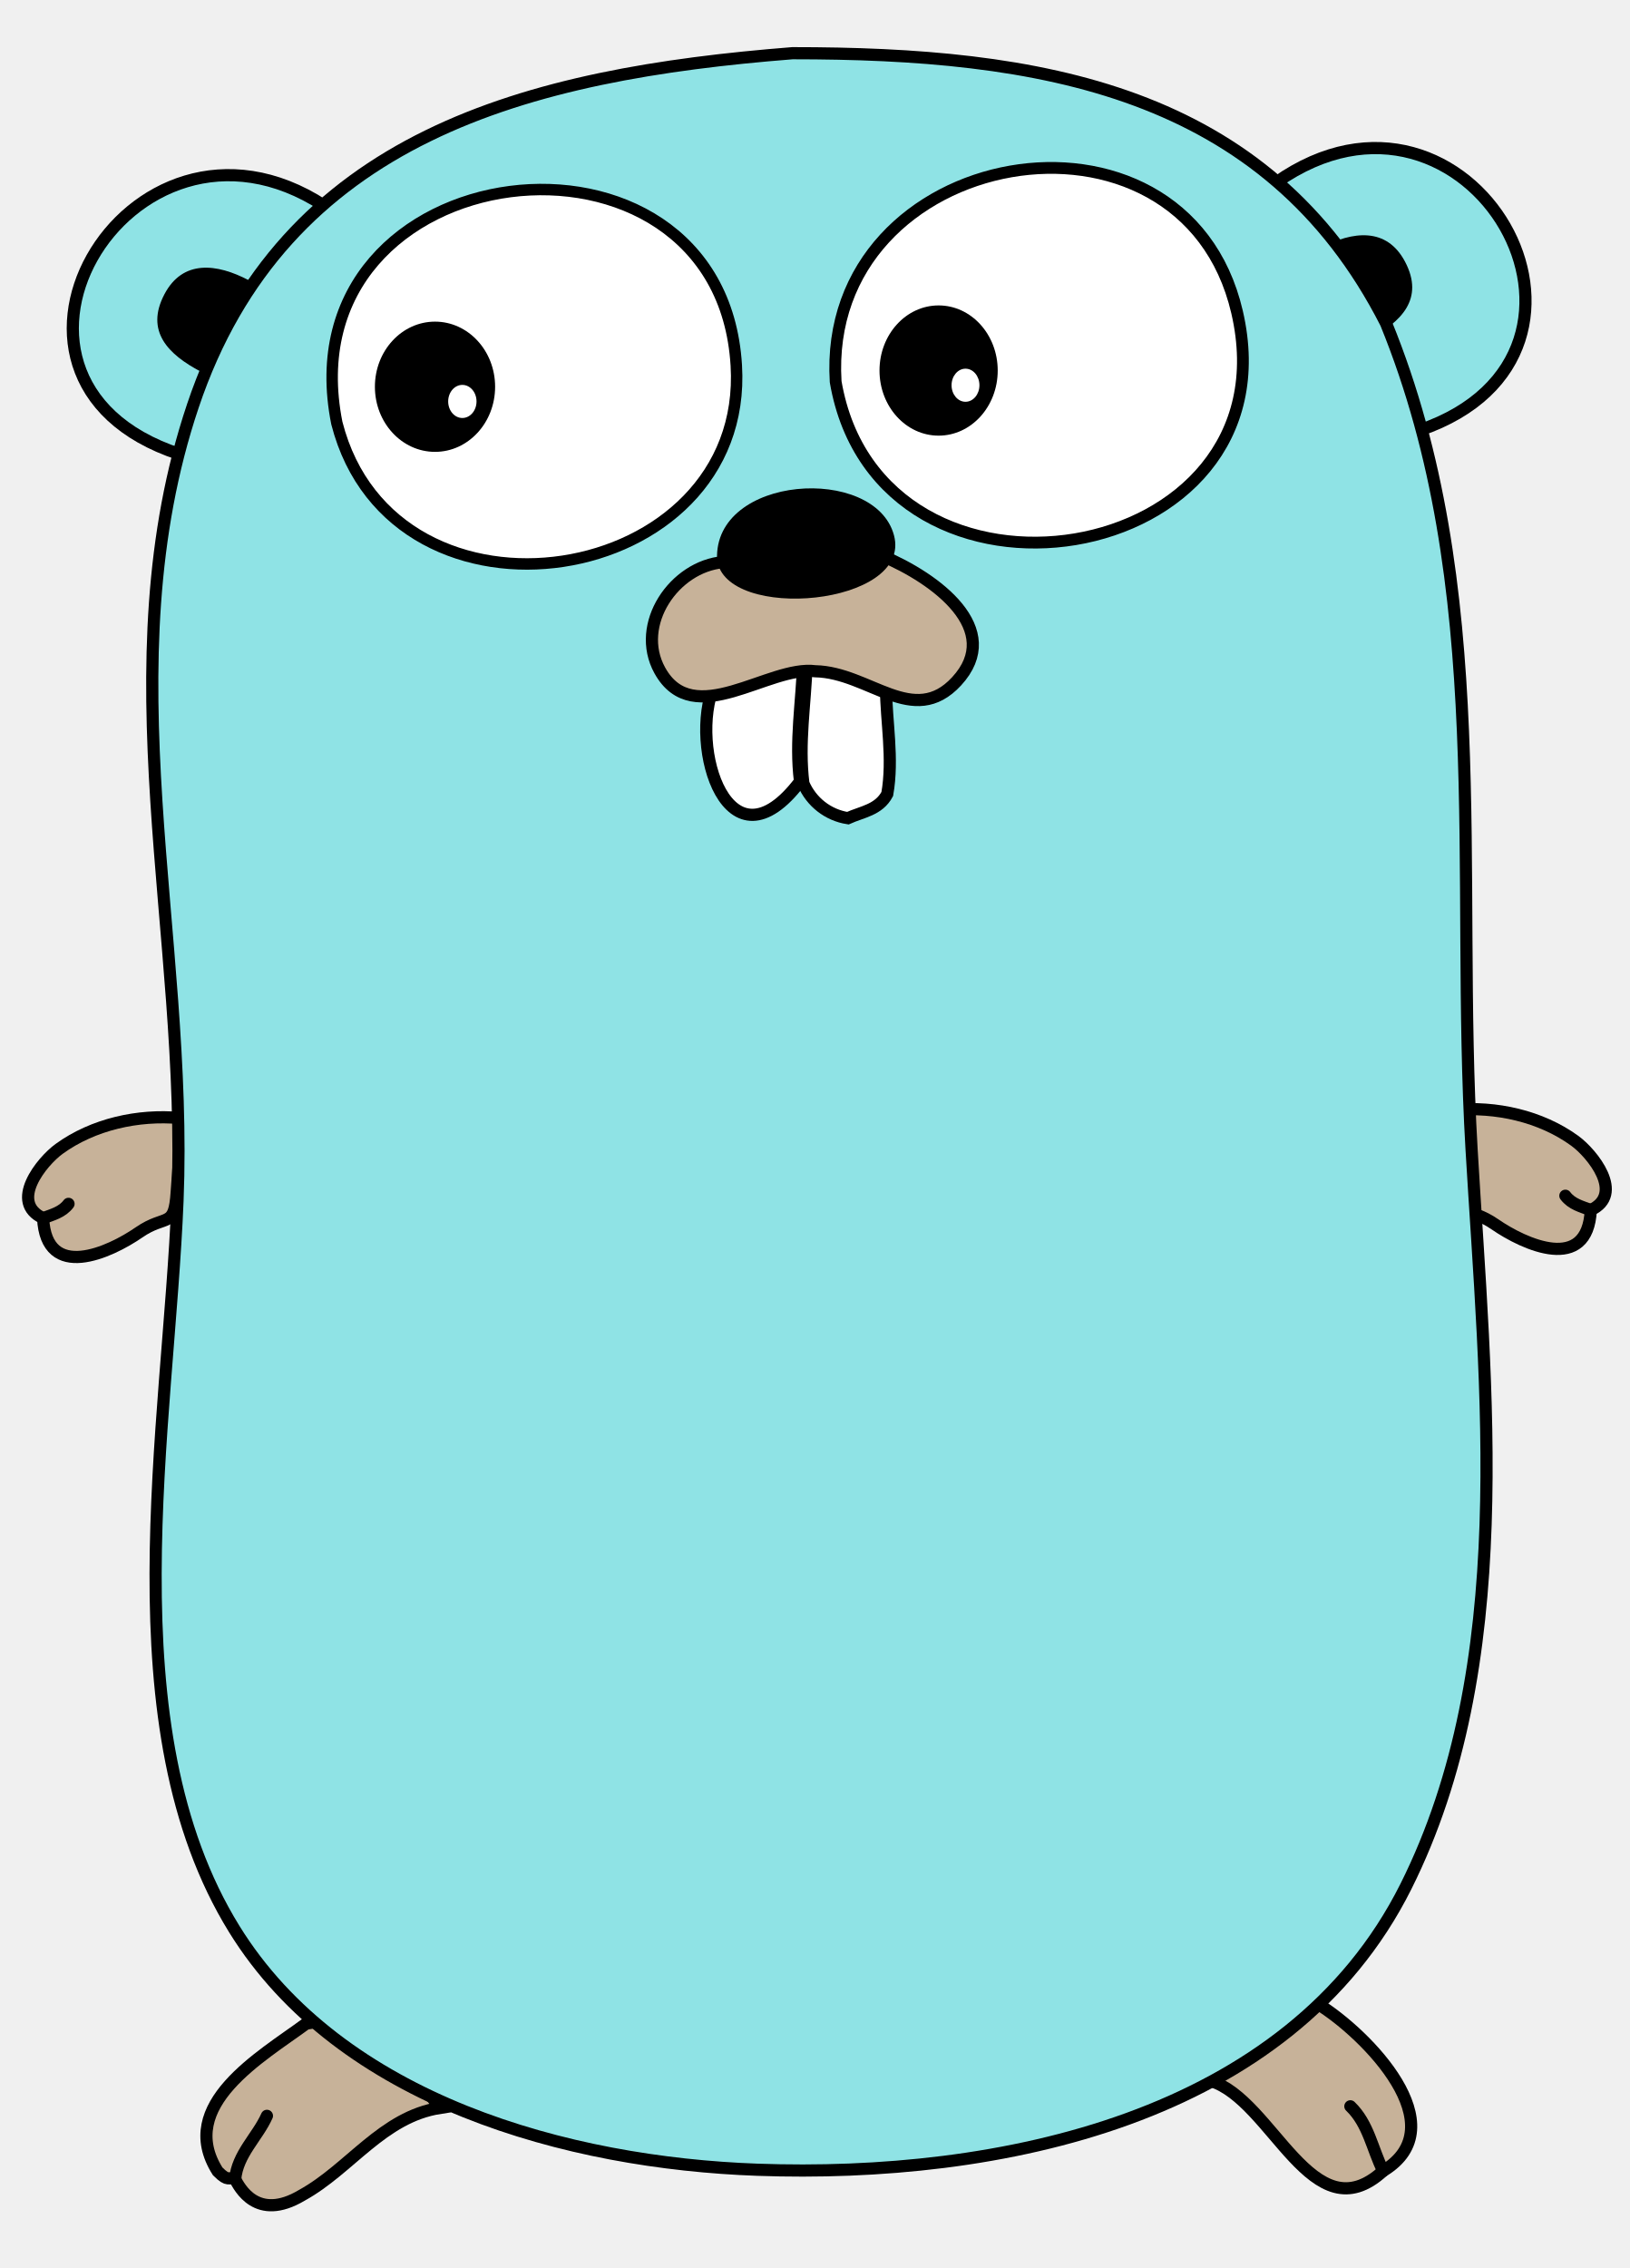
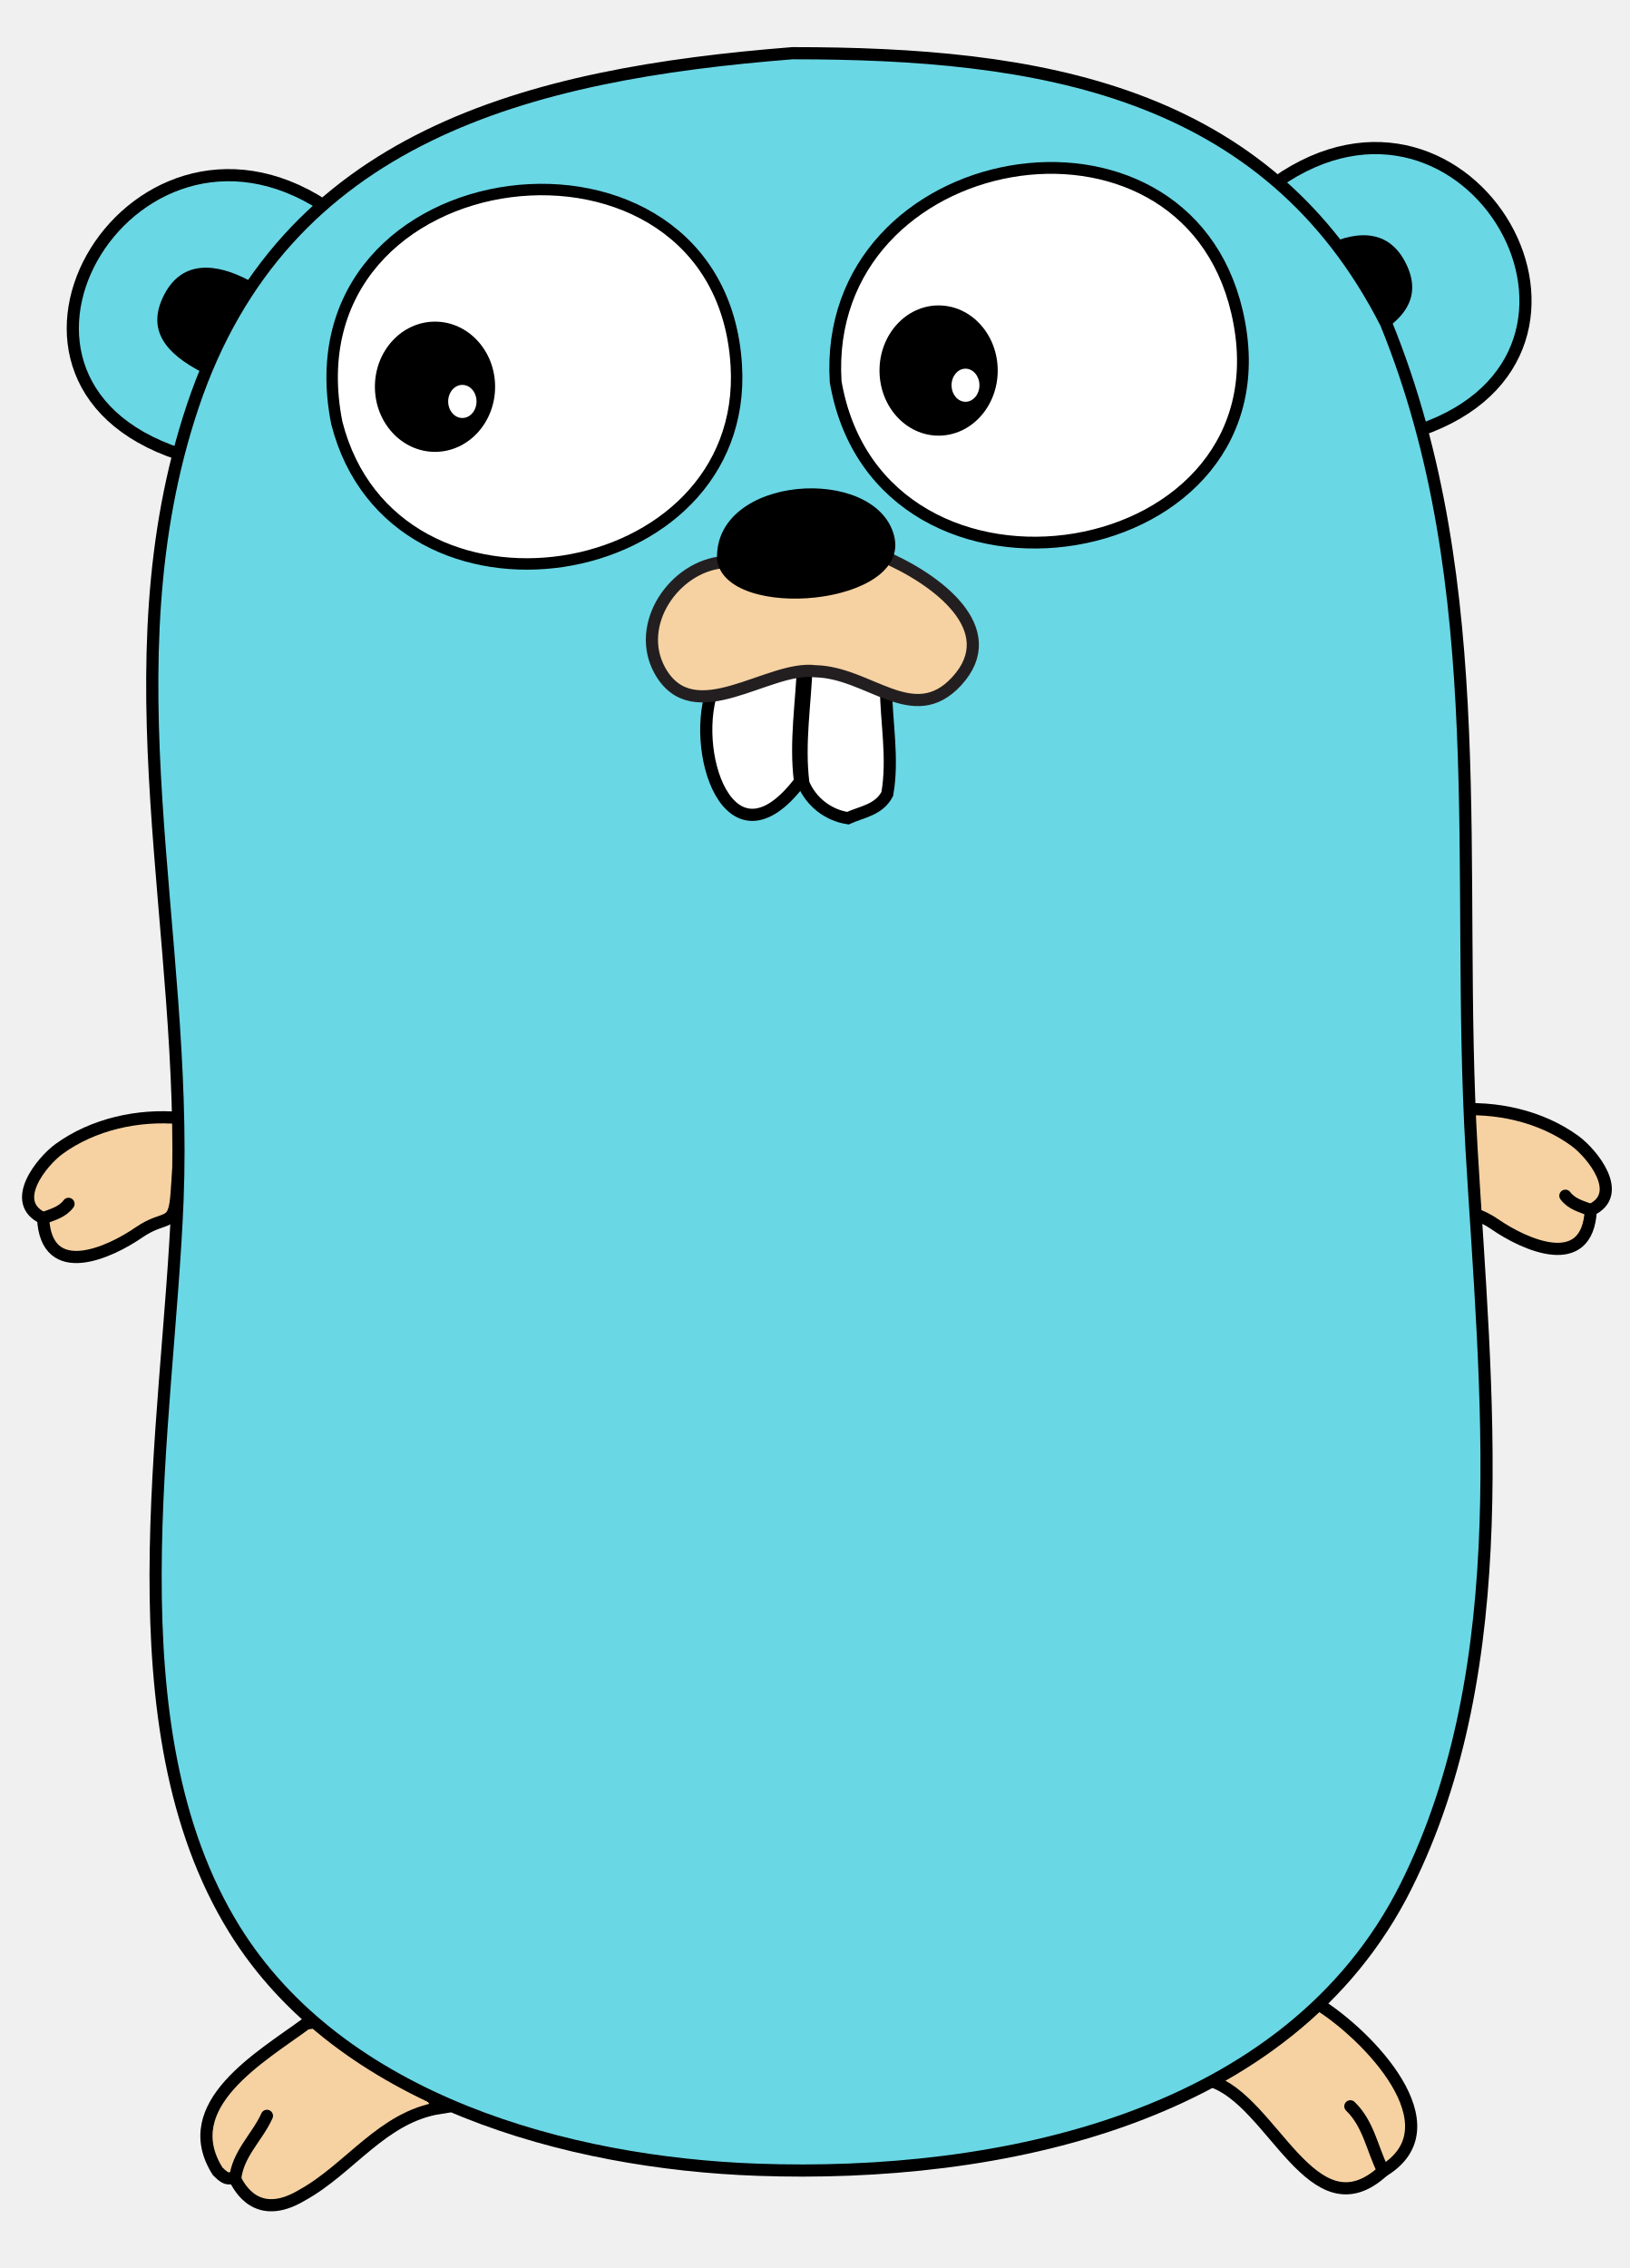
<svg xmlns="http://www.w3.org/2000/svg" version="1.1" id="レイヤー_1" x="0px" y="0px" width="401.98px" height="559.472px" viewBox="0 0 401.98 559.472" enable-background="new 0 0 401.98 559.472" xml:space="preserve">
-   <path fill-rule="evenodd" clip-rule="evenodd" fill="#C7B299" stroke="#000000" stroke-width="3" stroke-linecap="round" d="  M10.634,300.493c0.764,15.751,16.499,8.463,23.626,3.539c6.765-4.675,8.743-0.789,9.337-10.015  c0.389-6.064,1.088-12.128,0.744-18.216c-10.23-0.927-21.357,1.509-29.744,7.602C10.277,286.542,2.177,296.561,10.634,300.493" />
-   <path fill-rule="evenodd" clip-rule="evenodd" fill="#C7B299" stroke="#000000" stroke-width="3" stroke-linecap="round" d="  M10.634,300.493c2.29-0.852,4.717-1.457,6.271-3.528" />
-   <path fill-rule="evenodd" clip-rule="evenodd" fill="#8FE3E5" stroke="#000000" stroke-width="3" stroke-linecap="round" d="  M46.997,112.853C-13.3,95.897,31.536,19.189,79.956,50.74L46.997,112.853z" />
-   <path fill-rule="evenodd" clip-rule="evenodd" fill="#8FE3E5" stroke="#000000" stroke-width="3" stroke-linecap="round" d="  M314.895,44.984c47.727-33.523,90.856,42.111,35.388,61.141L314.895,44.984z" />
-   <path fill-rule="evenodd" clip-rule="evenodd" fill="#C7B299" stroke="#000000" stroke-width="3" stroke-linecap="round" d="  M325.161,494.343c12.123,7.501,34.282,30.182,16.096,41.18c-17.474,15.999-27.254-17.561-42.591-22.211  C305.271,504.342,313.643,496.163,325.161,494.343z" />
+   <path fill-rule="evenodd" clip-rule="evenodd" fill="#F6D2A2" stroke="#000000" stroke-width="3" stroke-linecap="round" d="  M10.634,300.493c0.764,15.751,16.499,8.463,23.626,3.539c6.765-4.675,8.743-0.789,9.337-10.015  c0.389-6.064,1.088-12.128,0.744-18.216c-10.23-0.927-21.357,1.509-29.744,7.602C10.277,286.542,2.177,296.561,10.634,300.493" />
+   <path fill-rule="evenodd" clip-rule="evenodd" fill="#C6B198" stroke="#000000" stroke-width="3" stroke-linecap="round" d="  M10.634,300.493c2.29-0.852,4.717-1.457,6.271-3.528" />
+   <path fill-rule="evenodd" clip-rule="evenodd" fill="#6AD7E5" stroke="#000000" stroke-width="3" stroke-linecap="round" d="  M46.997,112.853C-13.3,95.897,31.536,19.189,79.956,50.74L46.997,112.853z" />
+   <path fill-rule="evenodd" clip-rule="evenodd" fill="#6AD7E5" stroke="#000000" stroke-width="3" stroke-linecap="round" d="  M314.895,44.984c47.727-33.523,90.856,42.111,35.388,61.141L314.895,44.984z" />
+   <path fill-rule="evenodd" clip-rule="evenodd" fill="#F6D2A2" stroke="#000000" stroke-width="3" stroke-linecap="round" d="  M325.161,494.343c12.123,7.501,34.282,30.182,16.096,41.18c-17.474,15.999-27.254-17.561-42.591-22.211  C305.271,504.342,313.643,496.163,325.161,494.343z" />
  <path fill-rule="evenodd" clip-rule="evenodd" fill="none" stroke="#000000" stroke-width="3" stroke-linecap="round" d="  M341.257,535.522c-2.696-5.361-3.601-11.618-8.102-15.939" />
-   <path fill-rule="evenodd" clip-rule="evenodd" fill="#C7B299" stroke="#000000" stroke-width="3" stroke-linecap="round" d="  M108.579,519.975c-14.229,2.202-22.238,15.039-34.1,21.558c-11.178,6.665-15.454-2.134-16.461-3.92  c-1.752-0.799-1.605,0.744-4.309-1.979c-10.362-16.354,10.797-28.308,21.815-36.432C90.87,496.1,100.487,509.404,108.579,519.975z" />
+   <path fill-rule="evenodd" clip-rule="evenodd" fill="#F6D2A2" stroke="#000000" stroke-width="3" stroke-linecap="round" d="  M108.579,519.975c-14.229,2.202-22.238,15.039-34.1,21.558c-11.178,6.665-15.454-2.134-16.461-3.92  c-1.752-0.799-1.605,0.744-4.309-1.979c-10.362-16.354,10.797-28.308,21.815-36.432C90.87,496.1,100.487,509.404,108.579,519.975z" />
  <path fill-rule="evenodd" clip-rule="evenodd" fill="none" stroke="#000000" stroke-width="3" stroke-linecap="round" d="  M58.019,537.612c0.542-6.233,5.484-10.407,7.838-15.677" />
  <path fill-rule="evenodd" clip-rule="evenodd" d="M49.513,91.667c-7.955-4.208-13.791-9.923-8.925-19.124  c4.505-8.518,12.874-7.593,20.83-3.385L49.513,91.667z" />
  <path fill-rule="evenodd" clip-rule="evenodd" d="M337.716,83.667c7.955-4.208,13.791-9.923,8.925-19.124  c-4.505-8.518-12.874-7.593-20.83-3.385L337.716,83.667z" />
-   <path fill-rule="evenodd" clip-rule="evenodd" fill="#C7B299" stroke="#000000" stroke-width="3" stroke-linecap="round" d="  M392.475,298.493c-0.764,15.751-16.499,8.463-23.626,3.539c-6.765-4.675-8.743-0.789-9.337-10.015  c-0.389-6.064-1.088-12.128-0.744-18.216c10.23-0.927,21.357,1.509,29.744,7.602C392.831,284.542,400.932,294.561,392.475,298.493" />
-   <path fill-rule="evenodd" clip-rule="evenodd" fill="#C7B299" stroke="#000000" stroke-width="3" stroke-linecap="round" d="  M392.475,298.493c-2.29-0.852-4.717-1.457-6.271-3.528" />
+   <path fill-rule="evenodd" clip-rule="evenodd" fill="#F6D2A2" stroke="#000000" stroke-width="3" stroke-linecap="round" d="  M392.475,298.493c-0.764,15.751-16.499,8.463-23.626,3.539c-6.765-4.675-8.743-0.789-9.337-10.015  c-0.389-6.064-1.088-12.128-0.744-18.216c10.23-0.927,21.357,1.509,29.744,7.602C392.831,284.542,400.932,294.561,392.475,298.493" />
+   <path fill-rule="evenodd" clip-rule="evenodd" fill="#C6B198" stroke="#000000" stroke-width="3" stroke-linecap="round" d="  M392.475,298.493c-2.29-0.852-4.717-1.457-6.271-3.528" />
  <g>
-     <path fill-rule="evenodd" clip-rule="evenodd" fill="#8FE3E5" stroke="#000000" stroke-width="3" stroke-linecap="round" d="   M195.512,13.124c60.365,0,116.953,8.633,146.452,66.629c26.478,65.006,17.062,135.104,21.1,203.806   c3.468,58.992,11.157,127.145-16.21,181.812c-28.79,57.514-100.73,71.982-160,69.863c-46.555-1.666-102.794-16.854-129.069-59.389   c-30.826-49.9-16.232-124.098-13.993-179.622c2.652-65.771-17.815-131.742,3.792-196.101   C69.999,33.359,130.451,18.271,195.512,13.124" />
+     <path fill-rule="evenodd" clip-rule="evenodd" fill="#6AD7E5" stroke="#000000" stroke-width="3" stroke-linecap="round" d="   M195.512,13.124c60.365,0,116.953,8.633,146.452,66.629c26.478,65.006,17.062,135.104,21.1,203.806   c3.468,58.992,11.157,127.145-16.21,181.812c-28.79,57.514-100.73,71.982-160,69.863c-46.555-1.666-102.794-16.854-129.069-59.389   c-30.826-49.9-16.232-124.098-13.993-179.622c2.652-65.771-17.815-131.742,3.792-196.101   C69.999,33.359,130.451,18.271,195.512,13.124" />
  </g>
  <path fill-rule="evenodd" clip-rule="evenodd" fill="#FFFFFF" stroke="#000000" stroke-width="2.908" stroke-linecap="round" d="  M206.169,94.16c10.838,63.003,113.822,46.345,99.03-17.197C291.935,19.983,202.567,35.755,206.169,94.16" />
  <path fill-rule="evenodd" clip-rule="evenodd" fill="#FFFFFF" stroke="#000000" stroke-width="2.821" stroke-linecap="round" d="  M83.103,104.35c14.047,54.85,101.864,40.807,98.554-14.213C177.691,24.242,69.673,36.957,83.103,104.35" />
  <path fill-rule="evenodd" clip-rule="evenodd" fill="#FFFFFF" stroke="#000000" stroke-width="3" stroke-linecap="round" d="  M218.594,169.762c0.046,8.191,1.861,17.387,0.312,26.101c-2.091,3.952-6.193,4.37-9.729,5.967c-4.89-0.767-9.002-3.978-10.963-8.552  c-1.255-9.946,0.468-19.576,0.785-29.526L218.594,169.762z" />
  <g>
    <ellipse fill-rule="evenodd" clip-rule="evenodd" cx="107.324" cy="95.404" rx="14.829" ry="16.062" />
    <ellipse fill-rule="evenodd" clip-rule="evenodd" fill="#FFFFFF" cx="114.069" cy="99.029" rx="3.496" ry="4.082" />
  </g>
  <g>
    <ellipse fill-rule="evenodd" clip-rule="evenodd" cx="231.571" cy="91.404" rx="14.582" ry="16.062" />
    <ellipse fill-rule="evenodd" clip-rule="evenodd" fill="#FFFFFF" cx="238.204" cy="95.029" rx="3.438" ry="4.082" />
  </g>
  <path fill-rule="evenodd" clip-rule="evenodd" fill="#FFFFFF" stroke="#000000" stroke-width="3" stroke-linecap="round" d="  M176.217,168.87c-6.47,15.68,3.608,47.035,21.163,23.908c-1.255-9.946,0.468-19.576,0.785-29.526L176.217,168.87z" />
  <g>
-     <path fill-rule="evenodd" clip-rule="evenodd" fill="#C7B299" stroke="#000000" stroke-width="3" stroke-linecap="round" d="   M178.431,138.673c-12.059,1.028-21.916,15.366-15.646,26.709c8.303,15.024,26.836-1.329,38.379,0.203   c13.285,0.272,24.17,14.047,34.84,2.49c11.867-12.854-5.109-25.373-18.377-30.97L178.431,138.673z" />
+     <path fill-rule="evenodd" clip-rule="evenodd" fill="#F6D2A2" stroke="#231F20" stroke-width="3" stroke-linecap="round" d="   M178.431,138.673c-12.059,1.028-21.916,15.366-15.646,26.709c8.303,15.024,26.836-1.329,38.379,0.203   c13.285,0.272,24.17,14.047,34.84,2.49c11.867-12.854-5.109-25.373-18.377-30.97L178.431,138.673z" />
    <path fill-rule="evenodd" clip-rule="evenodd" d="M176.913,138.045c-0.893-20.891,38.938-23.503,43.642-6.016   C225.247,149.475,178.874,153.527,176.913,138.045C175.348,125.682,176.913,138.045,176.913,138.045z" />
  </g>
</svg>
